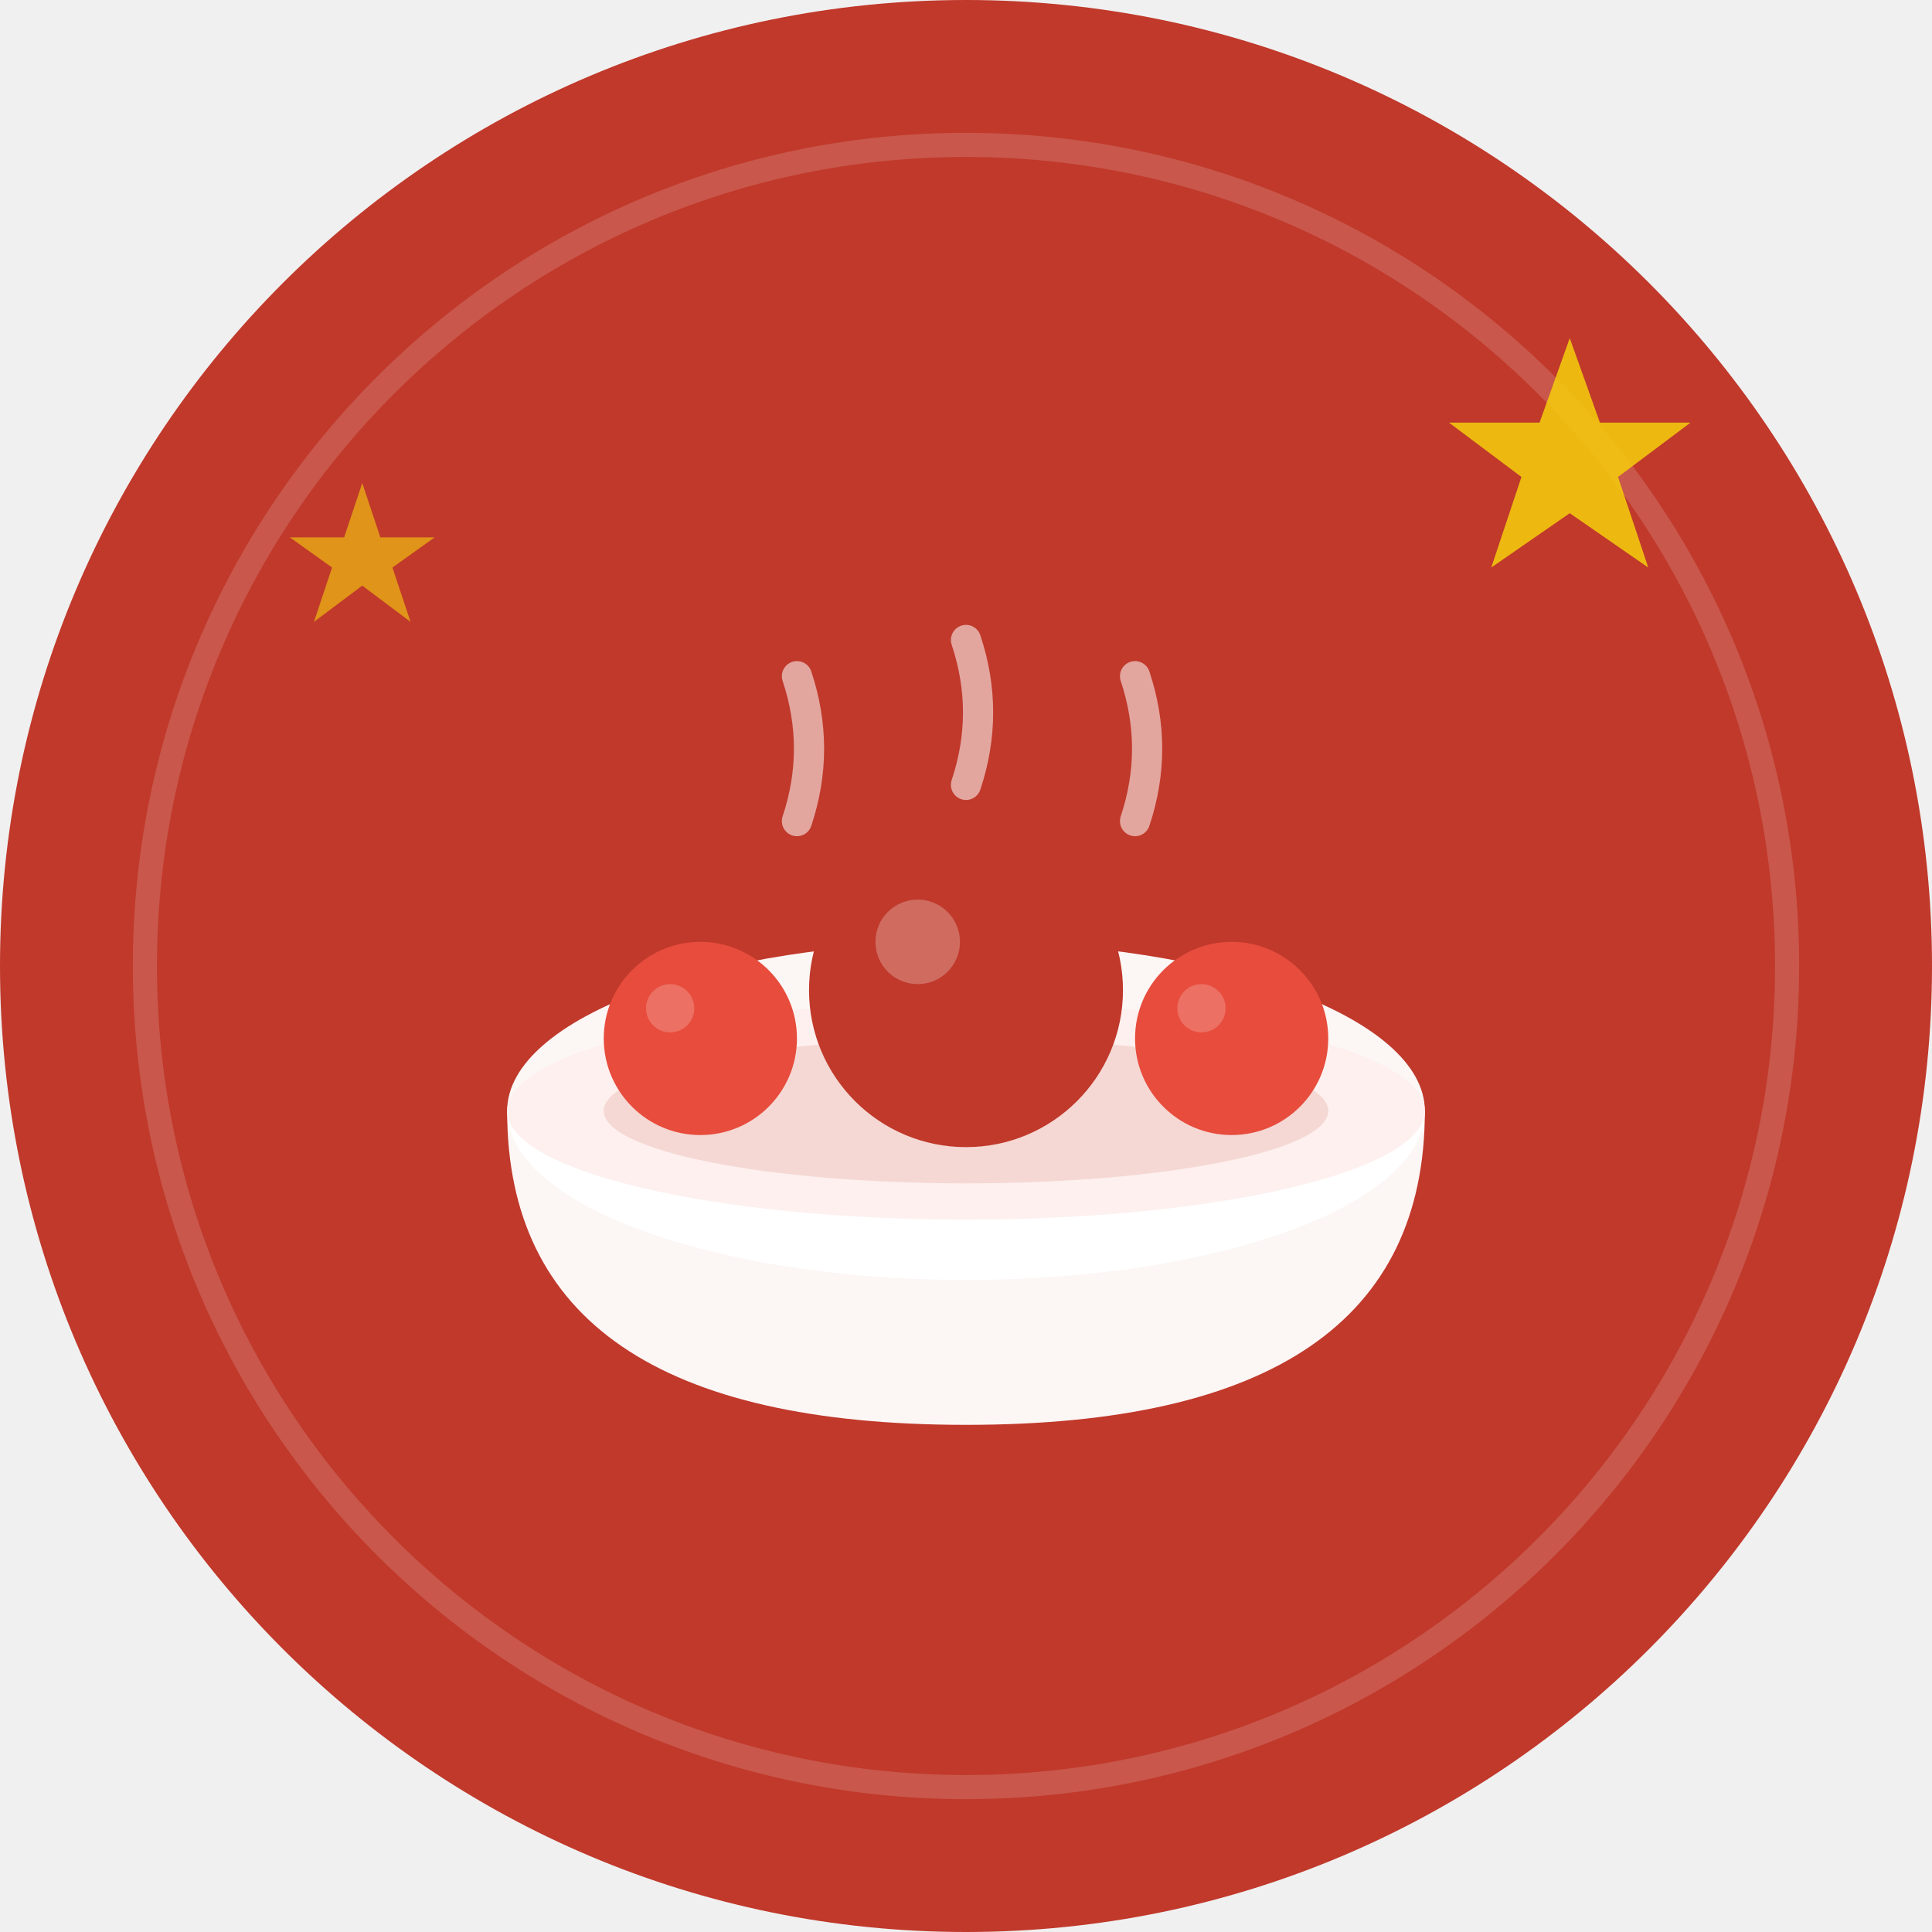
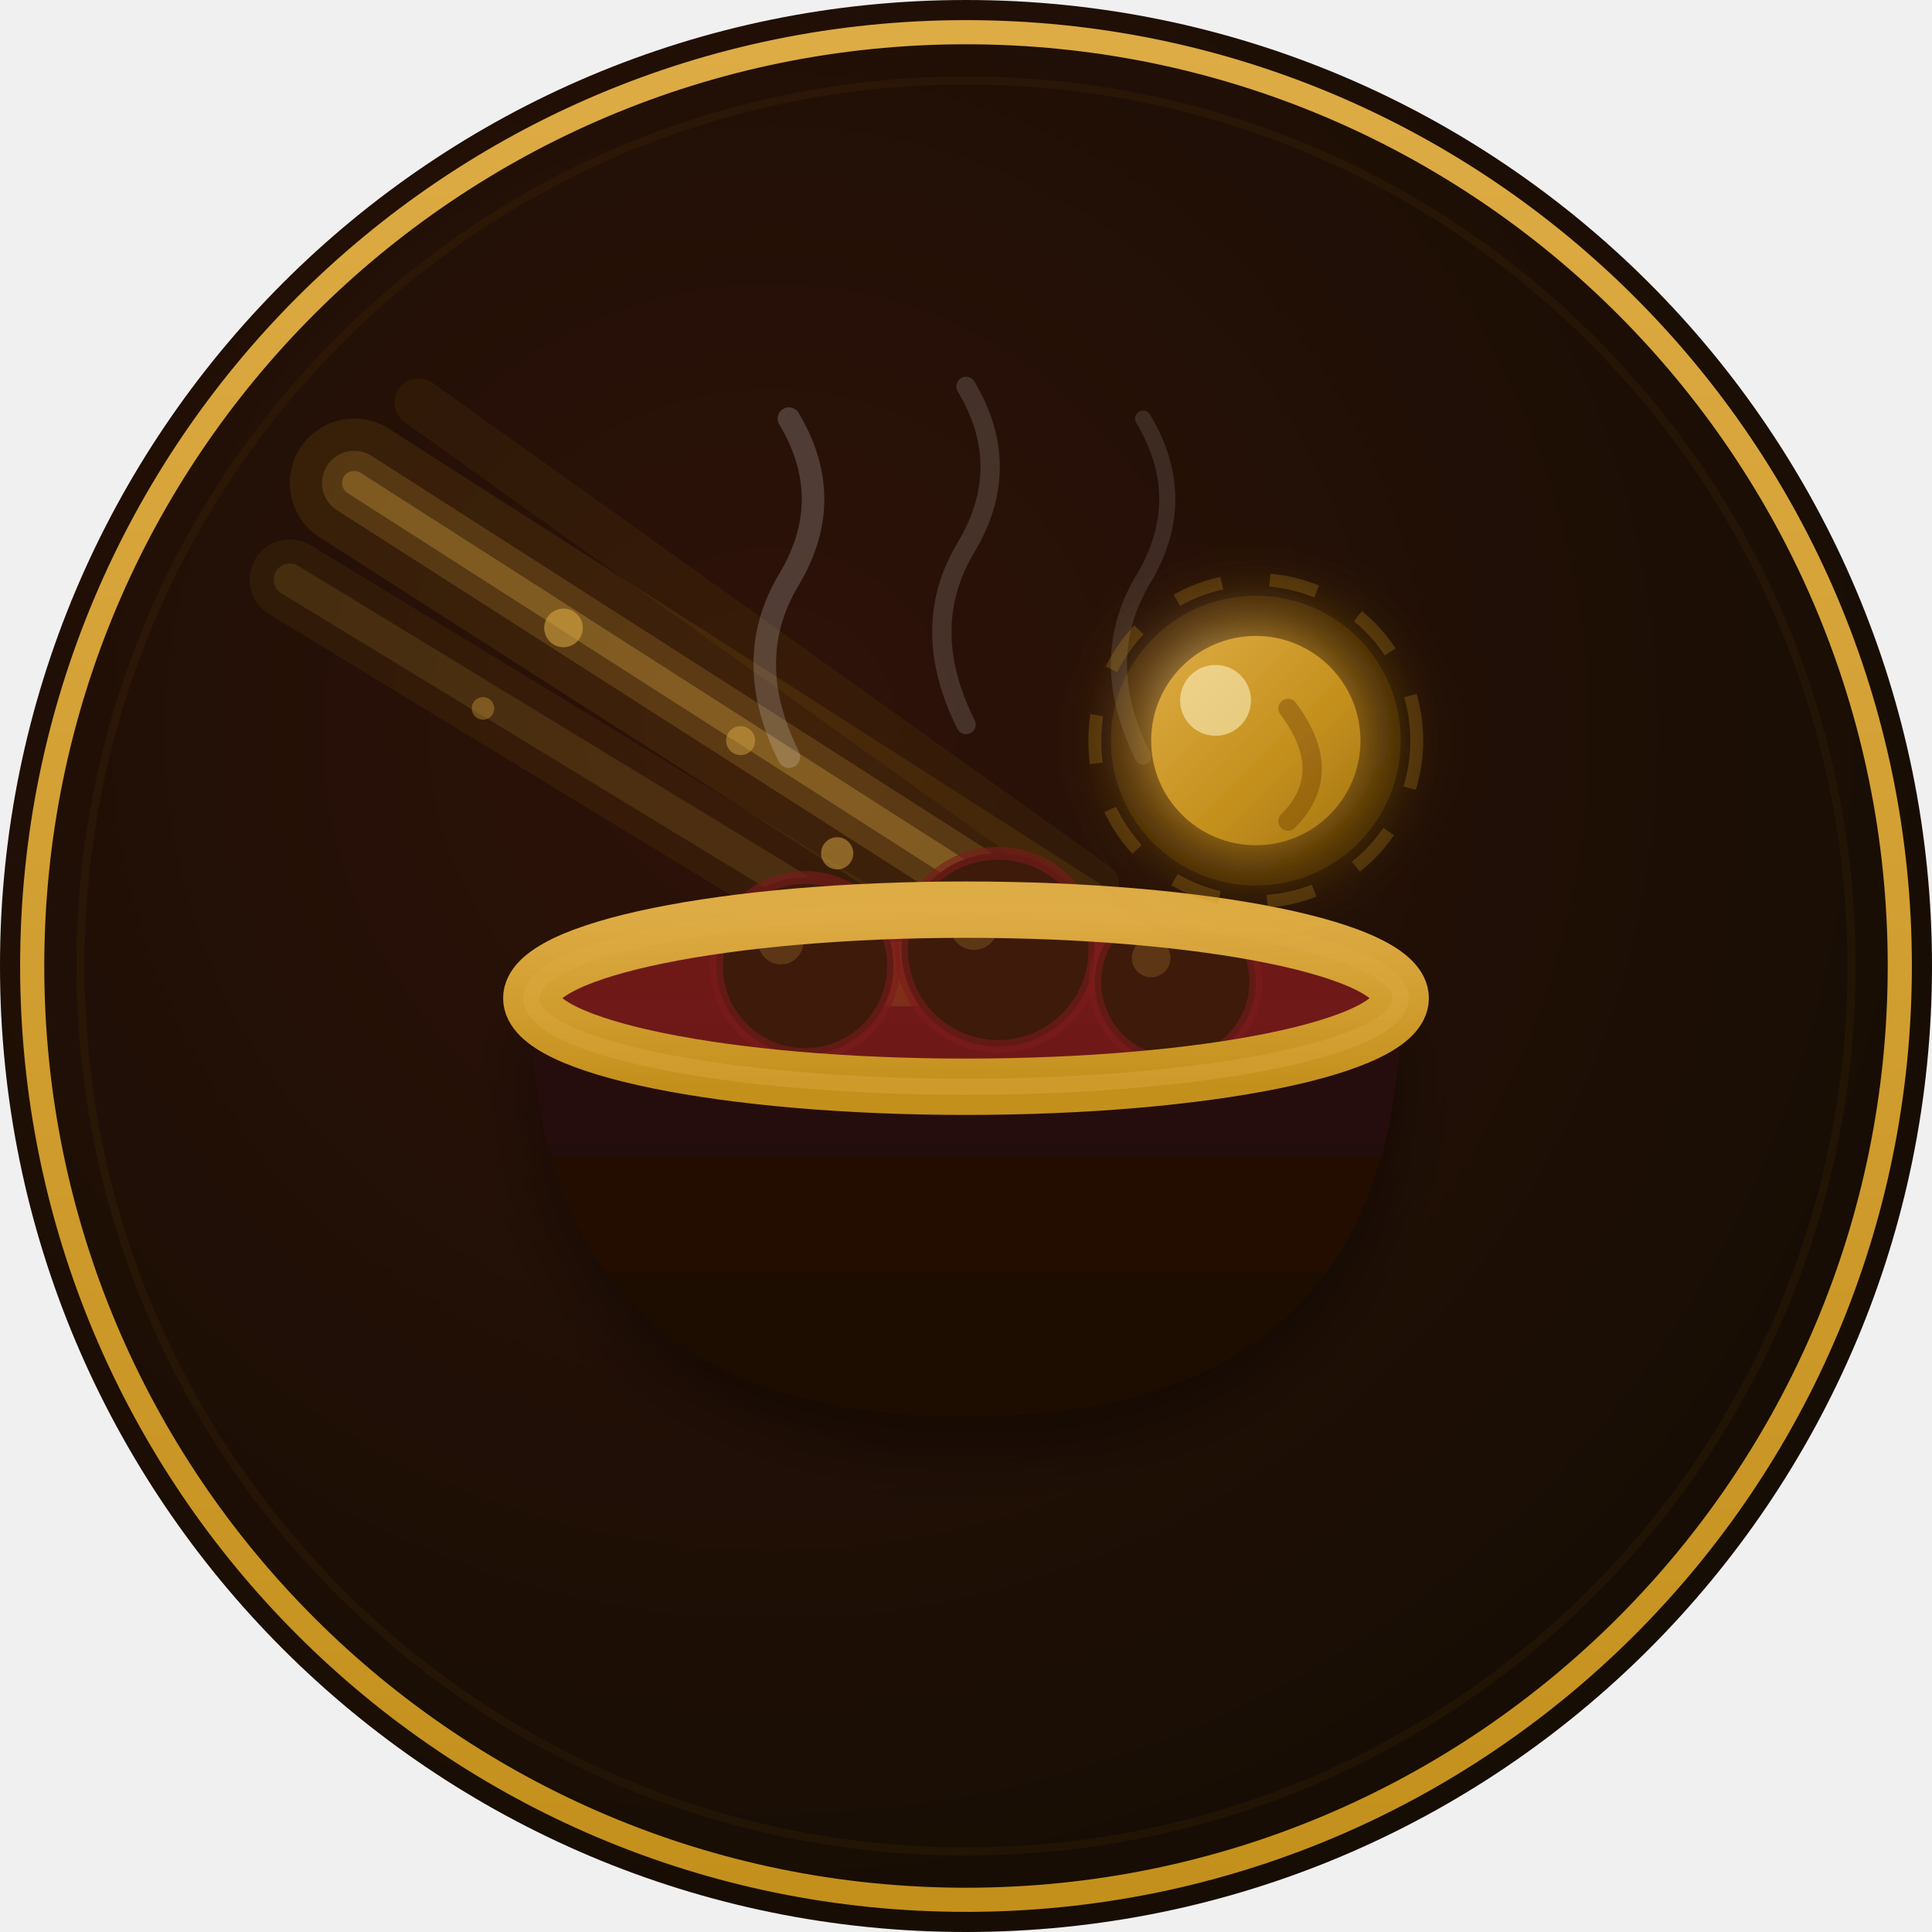
- <svg xmlns="http://www.w3.org/2000/svg" viewBox="0 0 160 160" width="160" height="160">
-   <circle cx="80" cy="80" r="80" fill="#c0392b" />
-   <circle cx="80" cy="80" r="68" fill="none" stroke="rgba(255,255,255,0.15)" stroke-width="2" />
-   <ellipse cx="80" cy="92" rx="38" ry="14" fill="#fff" opacity="0.95" />
-   <path d="M42 92 Q42 118 80 118 Q118 118 118 92 Z" fill="#fff" opacity="0.95" />
-   <ellipse cx="80" cy="92" rx="38" ry="9" fill="#fdf0ee" />
-   <ellipse cx="80" cy="92" rx="30" ry="6" fill="#f5d8d4" />
-   <circle cx="80" cy="82" r="13" fill="#c0392b" />
-   <circle cx="76" cy="78" r="3.5" fill="rgba(255,255,255,0.25)" />
-   <circle cx="58" cy="86" r="8" fill="#e74c3c" />
-   <circle cx="55.5" cy="83.5" r="2" fill="rgba(255,255,255,0.2)" />
-   <circle cx="102" cy="86" r="8" fill="#e74c3c" />
-   <circle cx="99.5" cy="83.5" r="2" fill="rgba(255,255,255,0.2)" />
-   <path d="M66 68 Q68 62 66 56" fill="none" stroke="rgba(255,255,255,0.55)" stroke-width="2.5" stroke-linecap="round" />
-   <path d="M80 65 Q82 59 80 53" fill="none" stroke="rgba(255,255,255,0.55)" stroke-width="2.5" stroke-linecap="round" />
-   <path d="M94 68 Q96 62 94 56" fill="none" stroke="rgba(255,255,255,0.55)" stroke-width="2.5" stroke-linecap="round" />
-   <polygon points="130,28 132.5,35 140,35 134,39.5 136.5,47 130,42.5 123.5,47 126,39.5 120,35 127.5,35" fill="#f1c40f" opacity="0.92" />
-   <polygon points="30,40 31.5,44.5 36,44.5 32.5,47 34,51.5 30,48.5 26,51.5 27.5,47 24,44.5 28.5,44.5" fill="#f1c40f" opacity="0.65" />
+ <svg xmlns="http://www.w3.org/2000/svg" viewBox="0 0 120 120" width="120" height="120">
+   <defs>
+     <radialGradient id="bgGrad" cx="40%" cy="38%" r="65%">
+       <stop offset="0%" stop-color="#2E1208" />
+       <stop offset="100%" stop-color="#160D04" />
+     </radialGradient>
+     <linearGradient id="meteorGold" x1="0%" y1="0%" x2="100%" y2="100%">
+       <stop offset="0%" stop-color="#DEAC45" />
+       <stop offset="60%" stop-color="#C4901C" />
+       <stop offset="100%" stop-color="#A47516" />
+     </linearGradient>
+     <linearGradient id="rimGold" x1="0%" y1="0%" x2="0%" y2="100%">
+       <stop offset="0%" stop-color="#DEAC45" />
+       <stop offset="100%" stop-color="#C4901C" />
+     </linearGradient>
+     <linearGradient id="bowlFill" x1="0%" y1="0%" x2="0%" y2="100%">
+       <stop offset="0%" stop-color="#2A1208" />
+       <stop offset="100%" stop-color="#1A0A04" />
+     </linearGradient>
+     <clipPath id="circle">
+       <circle cx="60" cy="60" r="58" />
+     </clipPath>
+     <filter id="glow" x="-30%" y="-30%" width="160%" height="160%">
+       <feGaussianBlur stdDeviation="2.2" result="blur" />
+       <feMerge>
+         <feMergeNode in="blur" />
+         <feMergeNode in="SourceGraphic" />
+       </feMerge>
+     </filter>
+     <filter id="bowlShadow" x="-10%" y="-10%" width="120%" height="130%">
+       <feDropShadow dx="0" dy="2" stdDeviation="2" flood-color="#000" flood-opacity="0.35" />
+     </filter>
+   </defs>
+   <circle cx="60" cy="60" r="60" fill="url(#bgGrad)" />
+   <circle cx="60" cy="60" r="58" fill="none" stroke="rgba(196,144,28,0.20)" stroke-width="1" />
+   <circle cx="60" cy="60" r="55" fill="none" stroke="rgba(196,144,28,0.06)" stroke-width="0.5" />
+   <g clip-path="url(#circle)">
+     <line x1="22" y1="30" x2="72" y2="62" stroke="rgba(196,144,28,0.12)" stroke-width="8" stroke-linecap="round" />
+     <line x1="22" y1="30" x2="72" y2="62" stroke="rgba(222,172,69,0.18)" stroke-width="4" stroke-linecap="round" />
+     <line x1="22" y1="30" x2="72" y2="62" stroke="rgba(222,172,69,0.30)" stroke-width="1.5" stroke-linecap="round" />
+     <line x1="18" y1="36" x2="64" y2="64" stroke="rgba(196,144,28,0.08)" stroke-width="5" stroke-linecap="round" />
+     <line x1="18" y1="36" x2="64" y2="64" stroke="rgba(222,172,69,0.13)" stroke-width="2" stroke-linecap="round" />
+     <line x1="26" y1="25" x2="68" y2="55" stroke="rgba(196,144,28,0.07)" stroke-width="3" stroke-linecap="round" />
+     <circle cx="35" cy="39" r="1.2" fill="rgba(222,172,69,0.55)" />
+     <circle cx="46" cy="46" r="0.9" fill="rgba(222,172,69,0.45)" />
+     <circle cx="30" cy="44" r="0.7" fill="rgba(222,172,69,0.35)" />
+     <circle cx="52" cy="53" r="1.0" fill="rgba(222,172,69,0.50)" />
+     <path d="M49,47 Q46,41 49,36 Q52,31 49,26" fill="none" stroke="rgba(255,255,255,0.18)" stroke-width="1.4" stroke-linecap="round" />
+     <path d="M60,45 Q57,39 60,34 Q63,29 60,24" fill="none" stroke="rgba(255,255,255,0.14)" stroke-width="1.2" stroke-linecap="round" />
+     <path d="M71,47 Q68,41 71,36 Q74,31 71,26" fill="none" stroke="rgba(255,255,255,0.11)" stroke-width="1.0" stroke-linecap="round" />
+     <path d="M33,62 Q33,88 60,88 Q87,88 87,62 Z" fill="url(#bowlFill)" filter="url(#bowlShadow)" />
+     <ellipse cx="60" cy="62" rx="27" ry="5.5" fill="#7B1A1A" opacity="0.85" />
+     <ellipse cx="56" cy="60.5" rx="10" ry="2" fill="rgba(196,144,28,0.18)" />
+     <circle cx="50" cy="60" r="5.5" fill="#3D1A0A" />
+     <circle cx="50" cy="60" r="5.5" fill="none" stroke="#7B1A1A" stroke-width="0.8" opacity="0.6" />
+     <circle cx="48.5" cy="58.5" r="1.4" fill="rgba(222,172,69,0.20)" />
+     <circle cx="62" cy="59" r="6" fill="#3D1A0A" />
+     <circle cx="62" cy="59" r="6" fill="none" stroke="#7B1A1A" stroke-width="0.8" opacity="0.6" />
+     <circle cx="60.5" cy="57.5" r="1.5" fill="rgba(222,172,69,0.20)" />
+     <circle cx="73" cy="61" r="5" fill="#3D1A0A" />
+     <circle cx="73" cy="61" r="5" fill="none" stroke="#7B1A1A" stroke-width="0.8" opacity="0.6" />
+     <circle cx="71.5" cy="59.5" r="1.2" fill="rgba(222,172,69,0.20)" />
+     <ellipse cx="60" cy="62" rx="27" ry="5.5" fill="none" stroke="url(#rimGold)" stroke-width="3.5" />
+     <ellipse cx="60" cy="62" rx="27" ry="5.5" fill="none" stroke="rgba(222,172,69,0.35)" stroke-width="1" />
+     <g filter="url(#glow)">
+       <circle cx="78" cy="46" r="9" fill="rgba(196,144,28,0.15)" />
+       <circle cx="78" cy="46" r="6.5" fill="url(#meteorGold)" />
+       <circle cx="75.5" cy="43.5" r="2.2" fill="rgba(255,245,200,0.55)" />
+       <path d="M80,44 Q83,48 80,51" fill="none" stroke="rgba(100,50,0,0.35)" stroke-width="1.2" stroke-linecap="round" />
+     </g>
+     <circle cx="78" cy="46" r="10" fill="none" stroke="rgba(196,144,28,0.25)" stroke-width="0.8" stroke-dasharray="3,3" />
+   </g>
+   <circle cx="60" cy="60" r="58" fill="none" stroke="url(#rimGold)" stroke-width="1.5" />
</svg>
